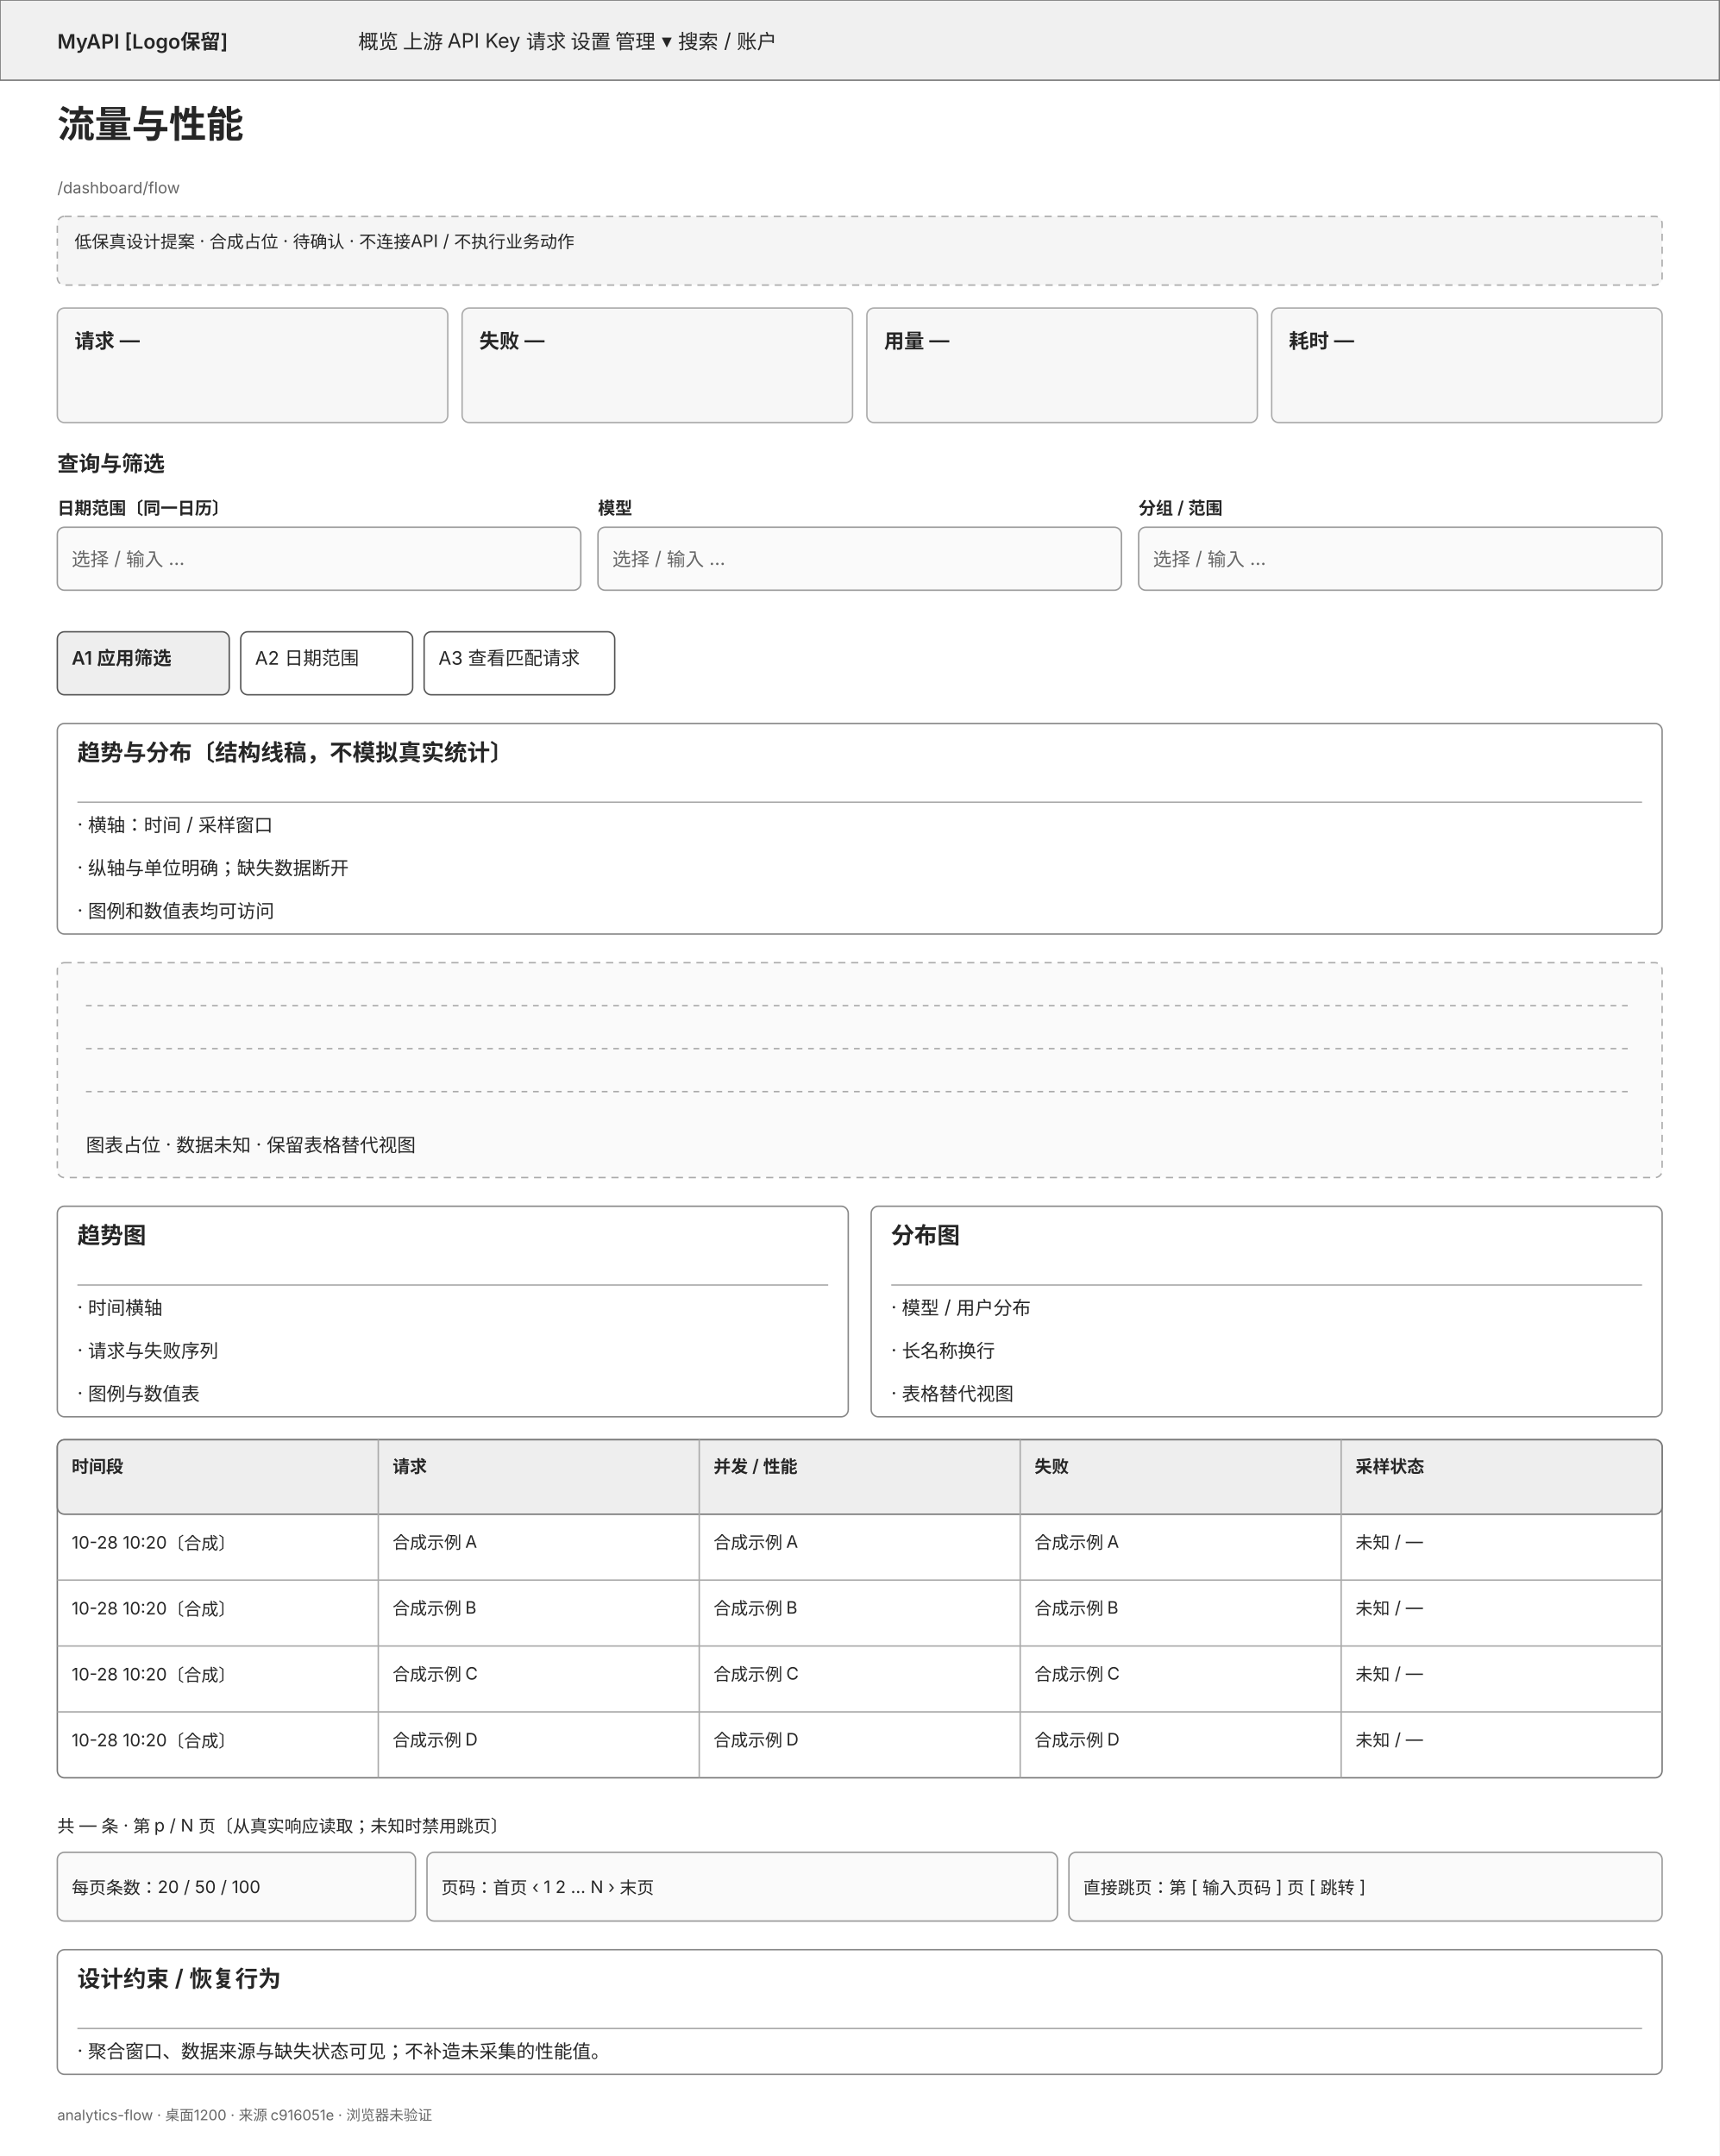
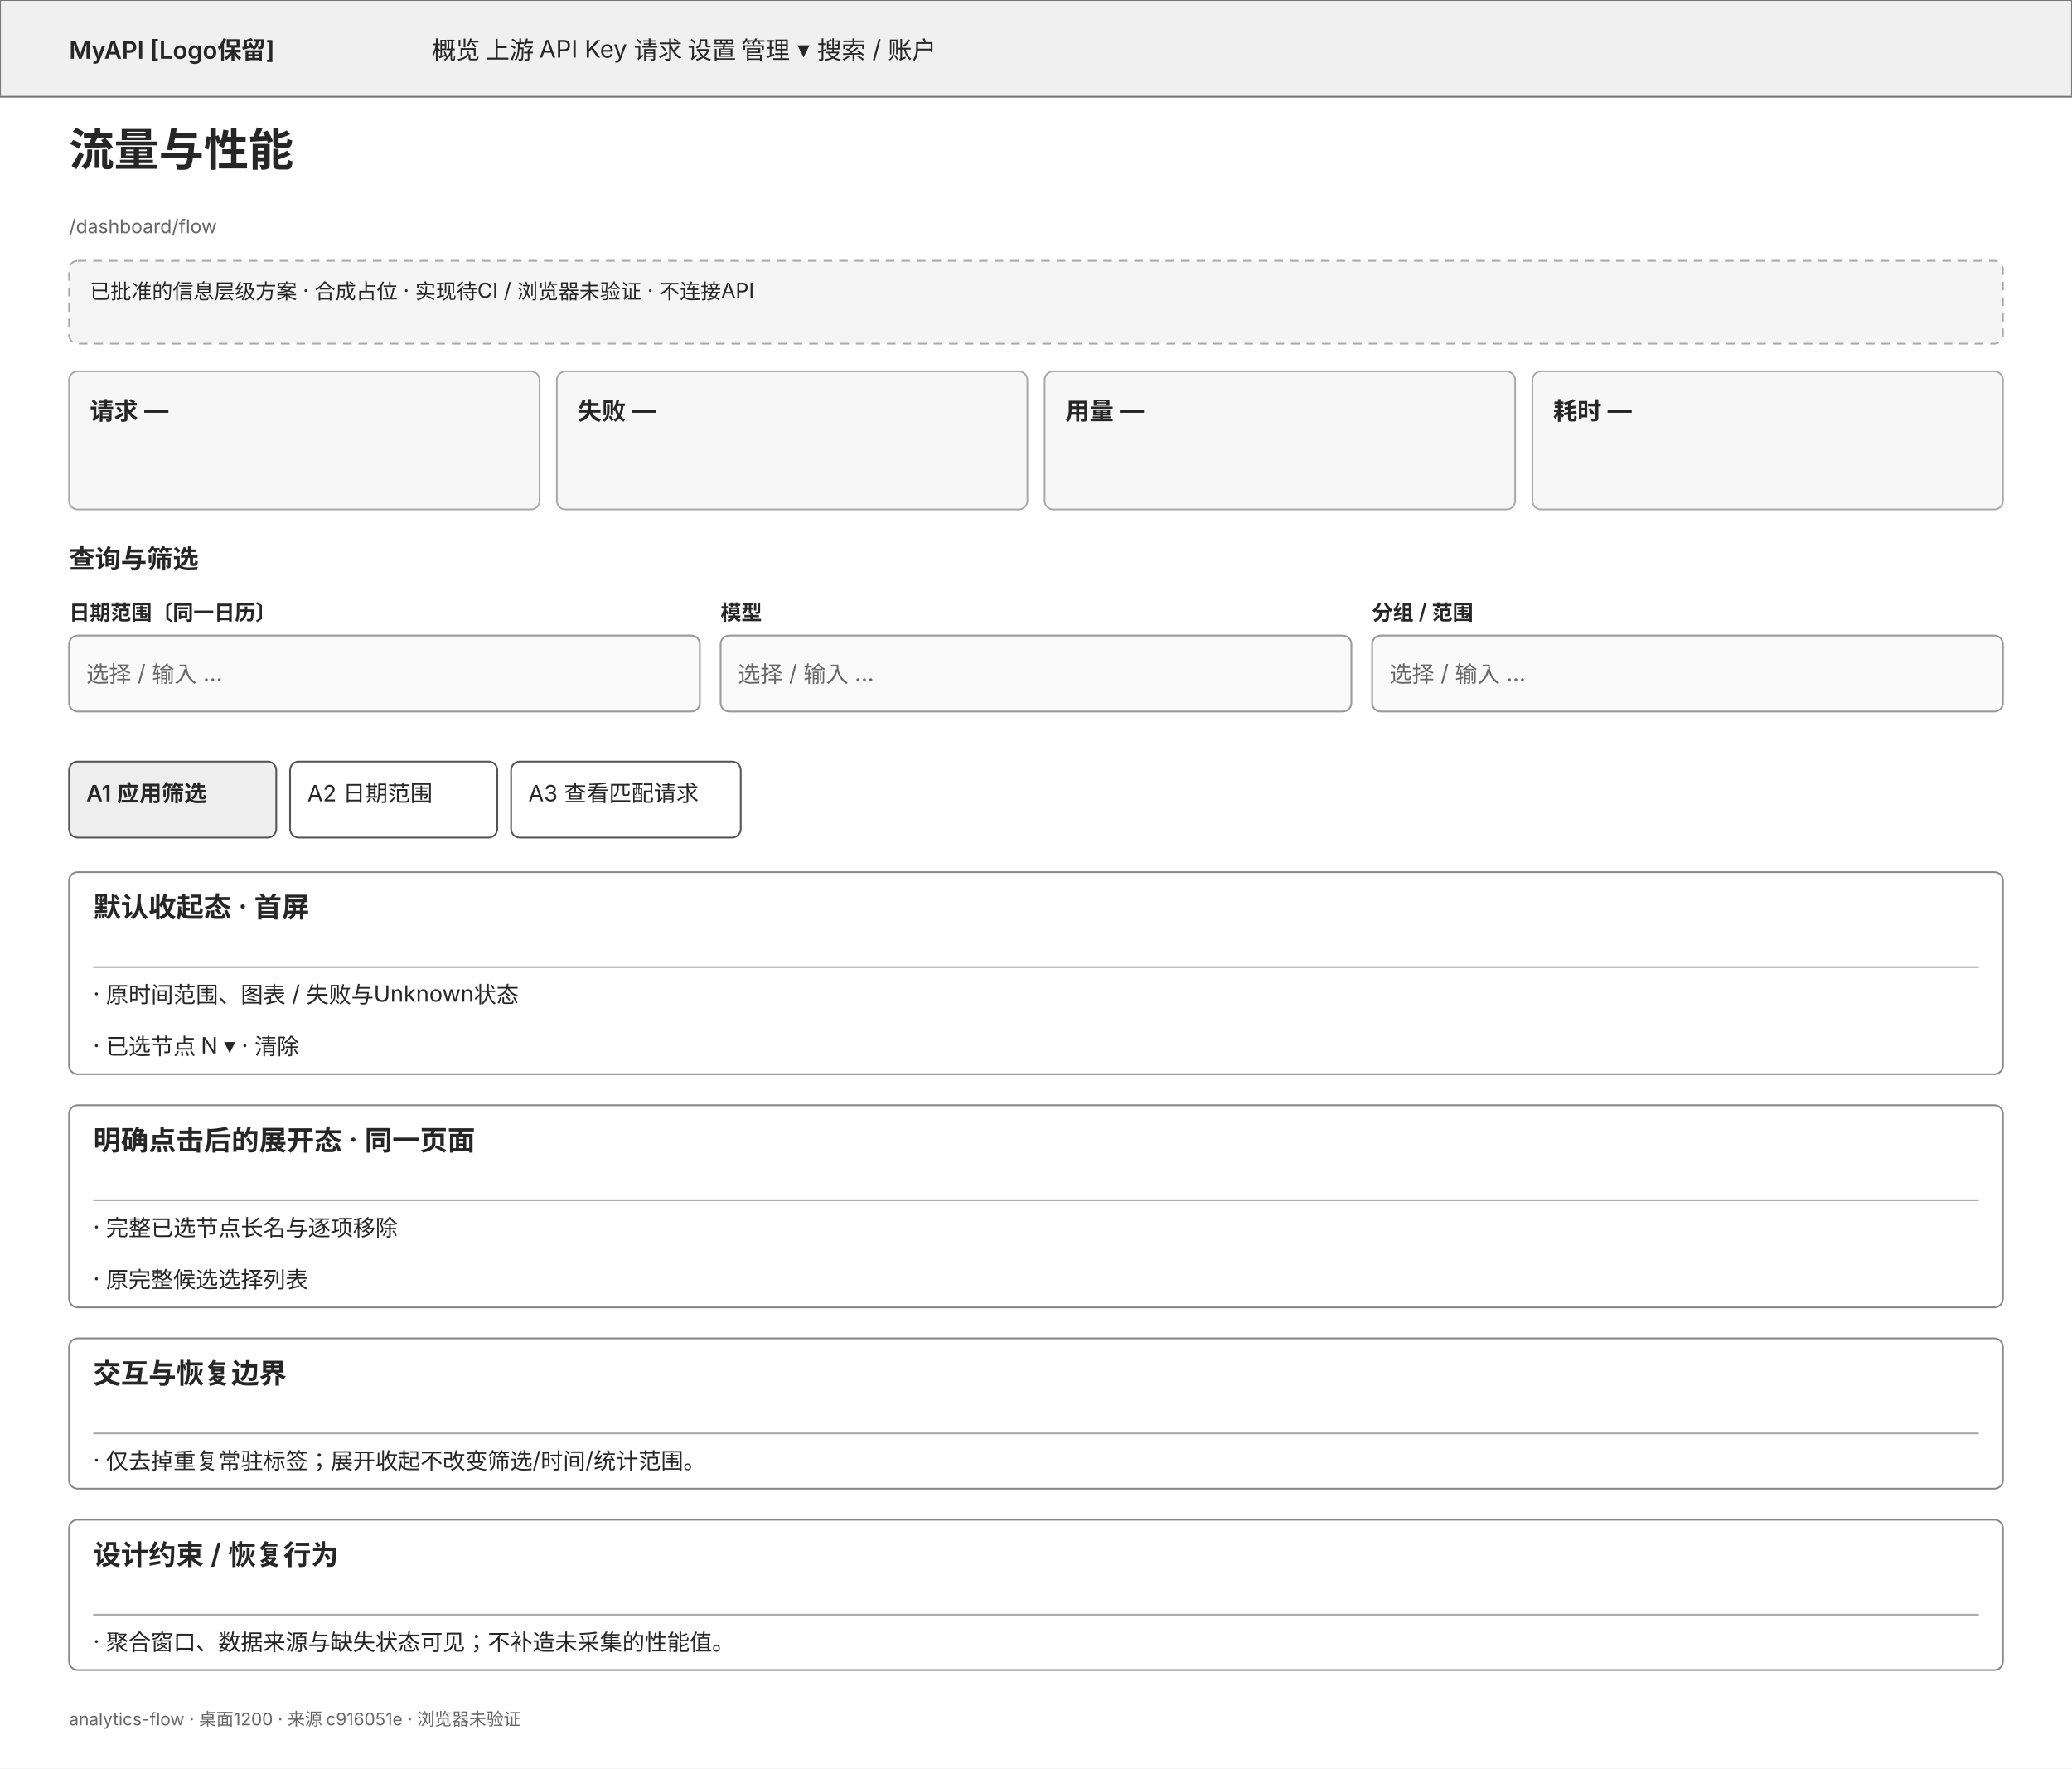
- <svg xmlns="http://www.w3.org/2000/svg" width="1200" height="1505" viewBox="0 0 1200 1505" role="img" aria-labelledby="title desc">
+ <svg xmlns="http://www.w3.org/2000/svg" width="1200" height="1024" viewBox="0 0 1200 1024" role="img" aria-labelledby="title desc">
  <rect width="100%" height="100%" fill="#ffffff" />
  <g font-family="system-ui, -apple-system, BlinkMacSystemFont, sans-serif">
    <rect x="0" y="0" width="1200" height="56" rx="0" fill="#f0f0f0" stroke="#777777" />
    <text x="40" y="34" font-size="14" font-weight="600" fill="#262626">MyAPI  [Logo保留]</text>
    <text x="250" y="34" font-size="14" font-weight="normal" fill="#262626">概览    上游    API Key    请求    设置    管理 ▾       搜索 / 账户</text>
    <text x="40" y="96" font-size="26" font-weight="600" fill="#262626">流量与性能</text>
    <text x="40" y="135" font-size="11" font-weight="normal" fill="#666666">/dashboard/flow</text>
    <rect x="40" y="151" width="1120" height="48" rx="5" fill="#f5f5f5" stroke="#aaaaaa" stroke-dasharray="5 4" />
-     <text x="52" y="173" font-size="12" font-weight="normal" fill="#262626">低保真设计提案 · 合成占位 · 待确认 · 不连接API / 不执行业务动作</text>
+     <text x="52" y="173" font-size="12" font-weight="normal" fill="#262626">已批准的信息层级方案 · 合成占位 · 实现待CI / 浏览器未验证 · 不连接API</text>
    <rect x="40.0" y="215" width="272.5" height="80" rx="5" fill="#f7f7f7" stroke="#aaaaaa" />
    <text x="52.0" y="243" font-size="14" font-weight="600" fill="#262626">请求 —</text>
    <rect x="322.5" y="215" width="272.5" height="80" rx="5" fill="#f7f7f7" stroke="#aaaaaa" />
    <text x="334.5" y="243" font-size="14" font-weight="600" fill="#262626">失败 —</text>
    <rect x="605.0" y="215" width="272.5" height="80" rx="5" fill="#f7f7f7" stroke="#aaaaaa" />
    <text x="617.0" y="243" font-size="14" font-weight="600" fill="#262626">用量 —</text>
    <rect x="887.5" y="215" width="272.5" height="80" rx="5" fill="#f7f7f7" stroke="#aaaaaa" />
    <text x="899.5" y="243" font-size="14" font-weight="600" fill="#262626">耗时 —</text>
    <text x="40" y="329" font-size="15" font-weight="600" fill="#262626">查询与筛选</text>
    <text x="40.0" y="359" font-size="12" font-weight="600" fill="#262626">日期范围〔同一日历〕</text>
    <rect x="40.0" y="368" width="365.333" height="44" rx="5" fill="#fafafa" stroke="#999999" />
    <text x="50.0" y="395" font-size="13" font-weight="normal" fill="#666666">选择 / 输入 …</text>
    <text x="417.333" y="359" font-size="12" font-weight="600" fill="#262626">模型</text>
    <rect x="417.333" y="368" width="365.333" height="44" rx="5" fill="#fafafa" stroke="#999999" />
    <text x="427.333" y="395" font-size="13" font-weight="normal" fill="#666666">选择 / 输入 …</text>
    <text x="794.667" y="359" font-size="12" font-weight="600" fill="#262626">分组 / 范围</text>
    <rect x="794.667" y="368" width="365.333" height="44" rx="5" fill="#fafafa" stroke="#999999" />
    <text x="804.667" y="395" font-size="13" font-weight="normal" fill="#666666">选择 / 输入 …</text>
    <rect x="40" y="441" width="120" height="44" rx="5" fill="#eeeeee" stroke="#555555" />
    <text x="50" y="464" font-size="13" font-weight="600" fill="#262626">A1 应用筛选</text>
    <rect x="168" y="441" width="120" height="44" rx="5" fill="#ffffff" stroke="#555555" />
    <text x="178" y="464" font-size="13" font-weight="normal" fill="#262626">A2 日期范围</text>
    <rect x="296" y="441" width="133" height="44" rx="5" fill="#ffffff" stroke="#555555" />
    <text x="306" y="464" font-size="13" font-weight="normal" fill="#262626">A3 查看匹配请求</text>
-     <rect x="40" y="505" width="1120" height="147" rx="5" fill="#ffffff" stroke="#888888" />
-     <text x="54" y="531" font-size="16" font-weight="600" fill="#262626">趋势与分布〔结构线稿，不模拟真实统计〕</text>
+     <rect x="40" y="505" width="1120" height="117" rx="5" fill="#ffffff" stroke="#888888" />
+     <text x="54" y="531" font-size="16" font-weight="600" fill="#262626">默认收起态 · 首屏</text>
    <line x1="54" y1="560" x2="1146" y2="560" stroke="#aaaaaa" />
-     <text x="54" y="580" font-size="13" font-weight="normal" fill="#262626">· 横轴：时间 / 采样窗口</text>
-     <text x="54" y="610" font-size="13" font-weight="normal" fill="#262626">· 纵轴与单位明确；缺失数据断开</text>
-     <text x="54" y="640" font-size="13" font-weight="normal" fill="#262626">· 图例和数值表均可访问</text>
-     <rect x="40" y="672" width="1120" height="150" rx="5" fill="#fafafa" stroke="#aaaaaa" stroke-dasharray="5 4" />
-     <line x1="60" y1="702" x2="1140" y2="702" stroke="#aaaaaa" stroke-dasharray="4 4" />
-     <line x1="60" y1="732" x2="1140" y2="732" stroke="#aaaaaa" stroke-dasharray="4 4" />
-     <line x1="60" y1="762" x2="1140" y2="762" stroke="#aaaaaa" stroke-dasharray="4 4" />
-     <text x="60" y="804" font-size="13" font-weight="normal" fill="#262626">图表占位 · 数据未知 · 保留表格替代视图</text>
-     <rect x="40.0" y="842" width="552.0" height="147" rx="5" fill="#ffffff" stroke="#888888" />
-     <text x="54.0" y="868" font-size="16" font-weight="600" fill="#262626">趋势图</text>
-     <line x1="54.0" y1="897" x2="578.0" y2="897" stroke="#aaaaaa" />
-     <text x="54.0" y="917" font-size="13" font-weight="normal" fill="#262626">· 时间横轴</text>
-     <text x="54.0" y="947" font-size="13" font-weight="normal" fill="#262626">· 请求与失败序列</text>
-     <text x="54.0" y="977" font-size="13" font-weight="normal" fill="#262626">· 图例与数值表</text>
-     <rect x="608.0" y="842" width="552.0" height="147" rx="5" fill="#ffffff" stroke="#888888" />
-     <text x="622.0" y="868" font-size="16" font-weight="600" fill="#262626">分布图</text>
-     <line x1="622.0" y1="897" x2="1146.0" y2="897" stroke="#aaaaaa" />
-     <text x="622.0" y="917" font-size="13" font-weight="normal" fill="#262626">· 模型 / 用户分布</text>
-     <text x="622.0" y="947" font-size="13" font-weight="normal" fill="#262626">· 长名称换行</text>
-     <text x="622.0" y="977" font-size="13" font-weight="normal" fill="#262626">· 表格替代视图</text>
-     <rect x="40" y="1005" width="1120" height="236" rx="5" fill="#ffffff" stroke="#777777" />
-     <rect x="40" y="1005" width="1120" height="52" rx="5" fill="#eeeeee" stroke="#777777" />
-     <text x="50.0" y="1028" font-size="12" font-weight="600" fill="#262626">时间段</text>
-     <text x="50.0" y="1081" font-size="12" font-weight="normal" fill="#262626">10-28 10:20〔合成〕</text>
-     <text x="50.0" y="1127" font-size="12" font-weight="normal" fill="#262626">10-28 10:20〔合成〕</text>
-     <text x="50.0" y="1173" font-size="12" font-weight="normal" fill="#262626">10-28 10:20〔合成〕</text>
-     <text x="50.0" y="1219" font-size="12" font-weight="normal" fill="#262626">10-28 10:20〔合成〕</text>
-     <text x="274.0" y="1028" font-size="12" font-weight="600" fill="#262626">请求</text>
-     <line x1="264.0" y1="1005" x2="264.0" y2="1241" stroke="#aaaaaa" />
-     <text x="274.0" y="1081" font-size="12" font-weight="normal" fill="#262626">合成示例 A</text>
-     <text x="274.0" y="1127" font-size="12" font-weight="normal" fill="#262626">合成示例 B</text>
-     <text x="274.0" y="1173" font-size="12" font-weight="normal" fill="#262626">合成示例 C</text>
-     <text x="274.0" y="1219" font-size="12" font-weight="normal" fill="#262626">合成示例 D</text>
-     <text x="498.0" y="1028" font-size="12" font-weight="600" fill="#262626">并发 / 性能</text>
-     <line x1="488.0" y1="1005" x2="488.0" y2="1241" stroke="#aaaaaa" />
-     <text x="498.0" y="1081" font-size="12" font-weight="normal" fill="#262626">合成示例 A</text>
-     <text x="498.0" y="1127" font-size="12" font-weight="normal" fill="#262626">合成示例 B</text>
-     <text x="498.0" y="1173" font-size="12" font-weight="normal" fill="#262626">合成示例 C</text>
-     <text x="498.0" y="1219" font-size="12" font-weight="normal" fill="#262626">合成示例 D</text>
-     <text x="722.0" y="1028" font-size="12" font-weight="600" fill="#262626">失败</text>
-     <line x1="712.0" y1="1005" x2="712.0" y2="1241" stroke="#aaaaaa" />
-     <text x="722.0" y="1081" font-size="12" font-weight="normal" fill="#262626">合成示例 A</text>
-     <text x="722.0" y="1127" font-size="12" font-weight="normal" fill="#262626">合成示例 B</text>
-     <text x="722.0" y="1173" font-size="12" font-weight="normal" fill="#262626">合成示例 C</text>
-     <text x="722.0" y="1219" font-size="12" font-weight="normal" fill="#262626">合成示例 D</text>
-     <text x="946.0" y="1028" font-size="12" font-weight="600" fill="#262626">采样状态</text>
-     <line x1="936.0" y1="1005" x2="936.0" y2="1241" stroke="#aaaaaa" />
-     <text x="946.0" y="1081" font-size="12" font-weight="normal" fill="#262626">未知 / —</text>
-     <text x="946.0" y="1127" font-size="12" font-weight="normal" fill="#262626">未知 / —</text>
-     <text x="946.0" y="1173" font-size="12" font-weight="normal" fill="#262626">未知 / —</text>
-     <text x="946.0" y="1219" font-size="12" font-weight="normal" fill="#262626">未知 / —</text>
-     <line x1="40" y1="1103" x2="1160" y2="1103" stroke="#aaaaaa" />
-     <line x1="40" y1="1149" x2="1160" y2="1149" stroke="#aaaaaa" />
-     <line x1="40" y1="1195" x2="1160" y2="1195" stroke="#aaaaaa" />
-     <text x="40" y="1279" font-size="12" font-weight="normal" fill="#262626">共 — 条 · 第 p / N 页〔从真实响应读取；未知时禁用跳页〕</text>
-     <rect x="40" y="1293" width="250" height="48" rx="5" fill="#fafafa" stroke="#999999" />
-     <text x="50" y="1322" font-size="12" font-weight="normal" fill="#262626">每页条数：20 / 50 / 100</text>
-     <rect x="298" y="1293" width="440" height="48" rx="5" fill="#fafafa" stroke="#999999" />
-     <text x="308" y="1322" font-size="12" font-weight="normal" fill="#262626">页码：首页  ‹  1  2  …  N  ›  末页</text>
-     <rect x="746" y="1293" width="414" height="48" rx="5" fill="#fafafa" stroke="#999999" />
-     <text x="756" y="1322" font-size="12" font-weight="normal" fill="#262626">直接跳页：第 [ 输入页码 ] 页  [ 跳转 ]</text>
-     <rect x="40" y="1361" width="1120" height="87" rx="5" fill="#ffffff" stroke="#888888" />
-     <text x="54" y="1387" font-size="16" font-weight="600" fill="#262626">设计约束 / 恢复行为</text>
-     <line x1="54" y1="1416" x2="1146" y2="1416" stroke="#aaaaaa" />
-     <text x="54" y="1436" font-size="13" font-weight="normal" fill="#262626">· 聚合窗口、数据来源与缺失状态可见；不补造未采集的性能值。</text>
-     <text x="40" y="1480" font-size="10" font-weight="normal" fill="#666666">analytics-flow · 桌面1200 · 来源 c916051e · 浏览器未验证</text>
+     <text x="54" y="580" font-size="13" font-weight="normal" fill="#262626">· 原时间范围、图表 / 失败与Unknown状态</text>
+     <text x="54" y="610" font-size="13" font-weight="normal" fill="#262626">· 已选节点 N ▾ · 清除</text>
+     <rect x="40" y="640" width="1120" height="117" rx="5" fill="#ffffff" stroke="#888888" />
+     <text x="54" y="666" font-size="16" font-weight="600" fill="#262626">明确点击后的展开态 · 同一页面</text>
+     <line x1="54" y1="695" x2="1146" y2="695" stroke="#aaaaaa" />
+     <text x="54" y="715" font-size="13" font-weight="normal" fill="#262626">· 完整已选节点长名与逐项移除</text>
+     <text x="54" y="745" font-size="13" font-weight="normal" fill="#262626">· 原完整候选选择列表</text>
+     <rect x="40" y="775" width="1120" height="87" rx="5" fill="#ffffff" stroke="#888888" />
+     <text x="54" y="801" font-size="16" font-weight="600" fill="#262626">交互与恢复边界</text>
+     <line x1="54" y1="830" x2="1146" y2="830" stroke="#aaaaaa" />
+     <text x="54" y="850" font-size="13" font-weight="normal" fill="#262626">· 仅去掉重复常驻标签；展开收起不改变筛选/时间/统计范围。</text>
+     <rect x="40" y="880" width="1120" height="87" rx="5" fill="#ffffff" stroke="#888888" />
+     <text x="54" y="906" font-size="16" font-weight="600" fill="#262626">设计约束 / 恢复行为</text>
+     <line x1="54" y1="935" x2="1146" y2="935" stroke="#aaaaaa" />
+     <text x="54" y="955" font-size="13" font-weight="normal" fill="#262626">· 聚合窗口、数据来源与缺失状态可见；不补造未采集的性能值。</text>
+     <text x="40" y="999" font-size="10" font-weight="normal" fill="#666666">analytics-flow · 桌面1200 · 来源 c916051e · 浏览器未验证</text>
  </g>
</svg>
